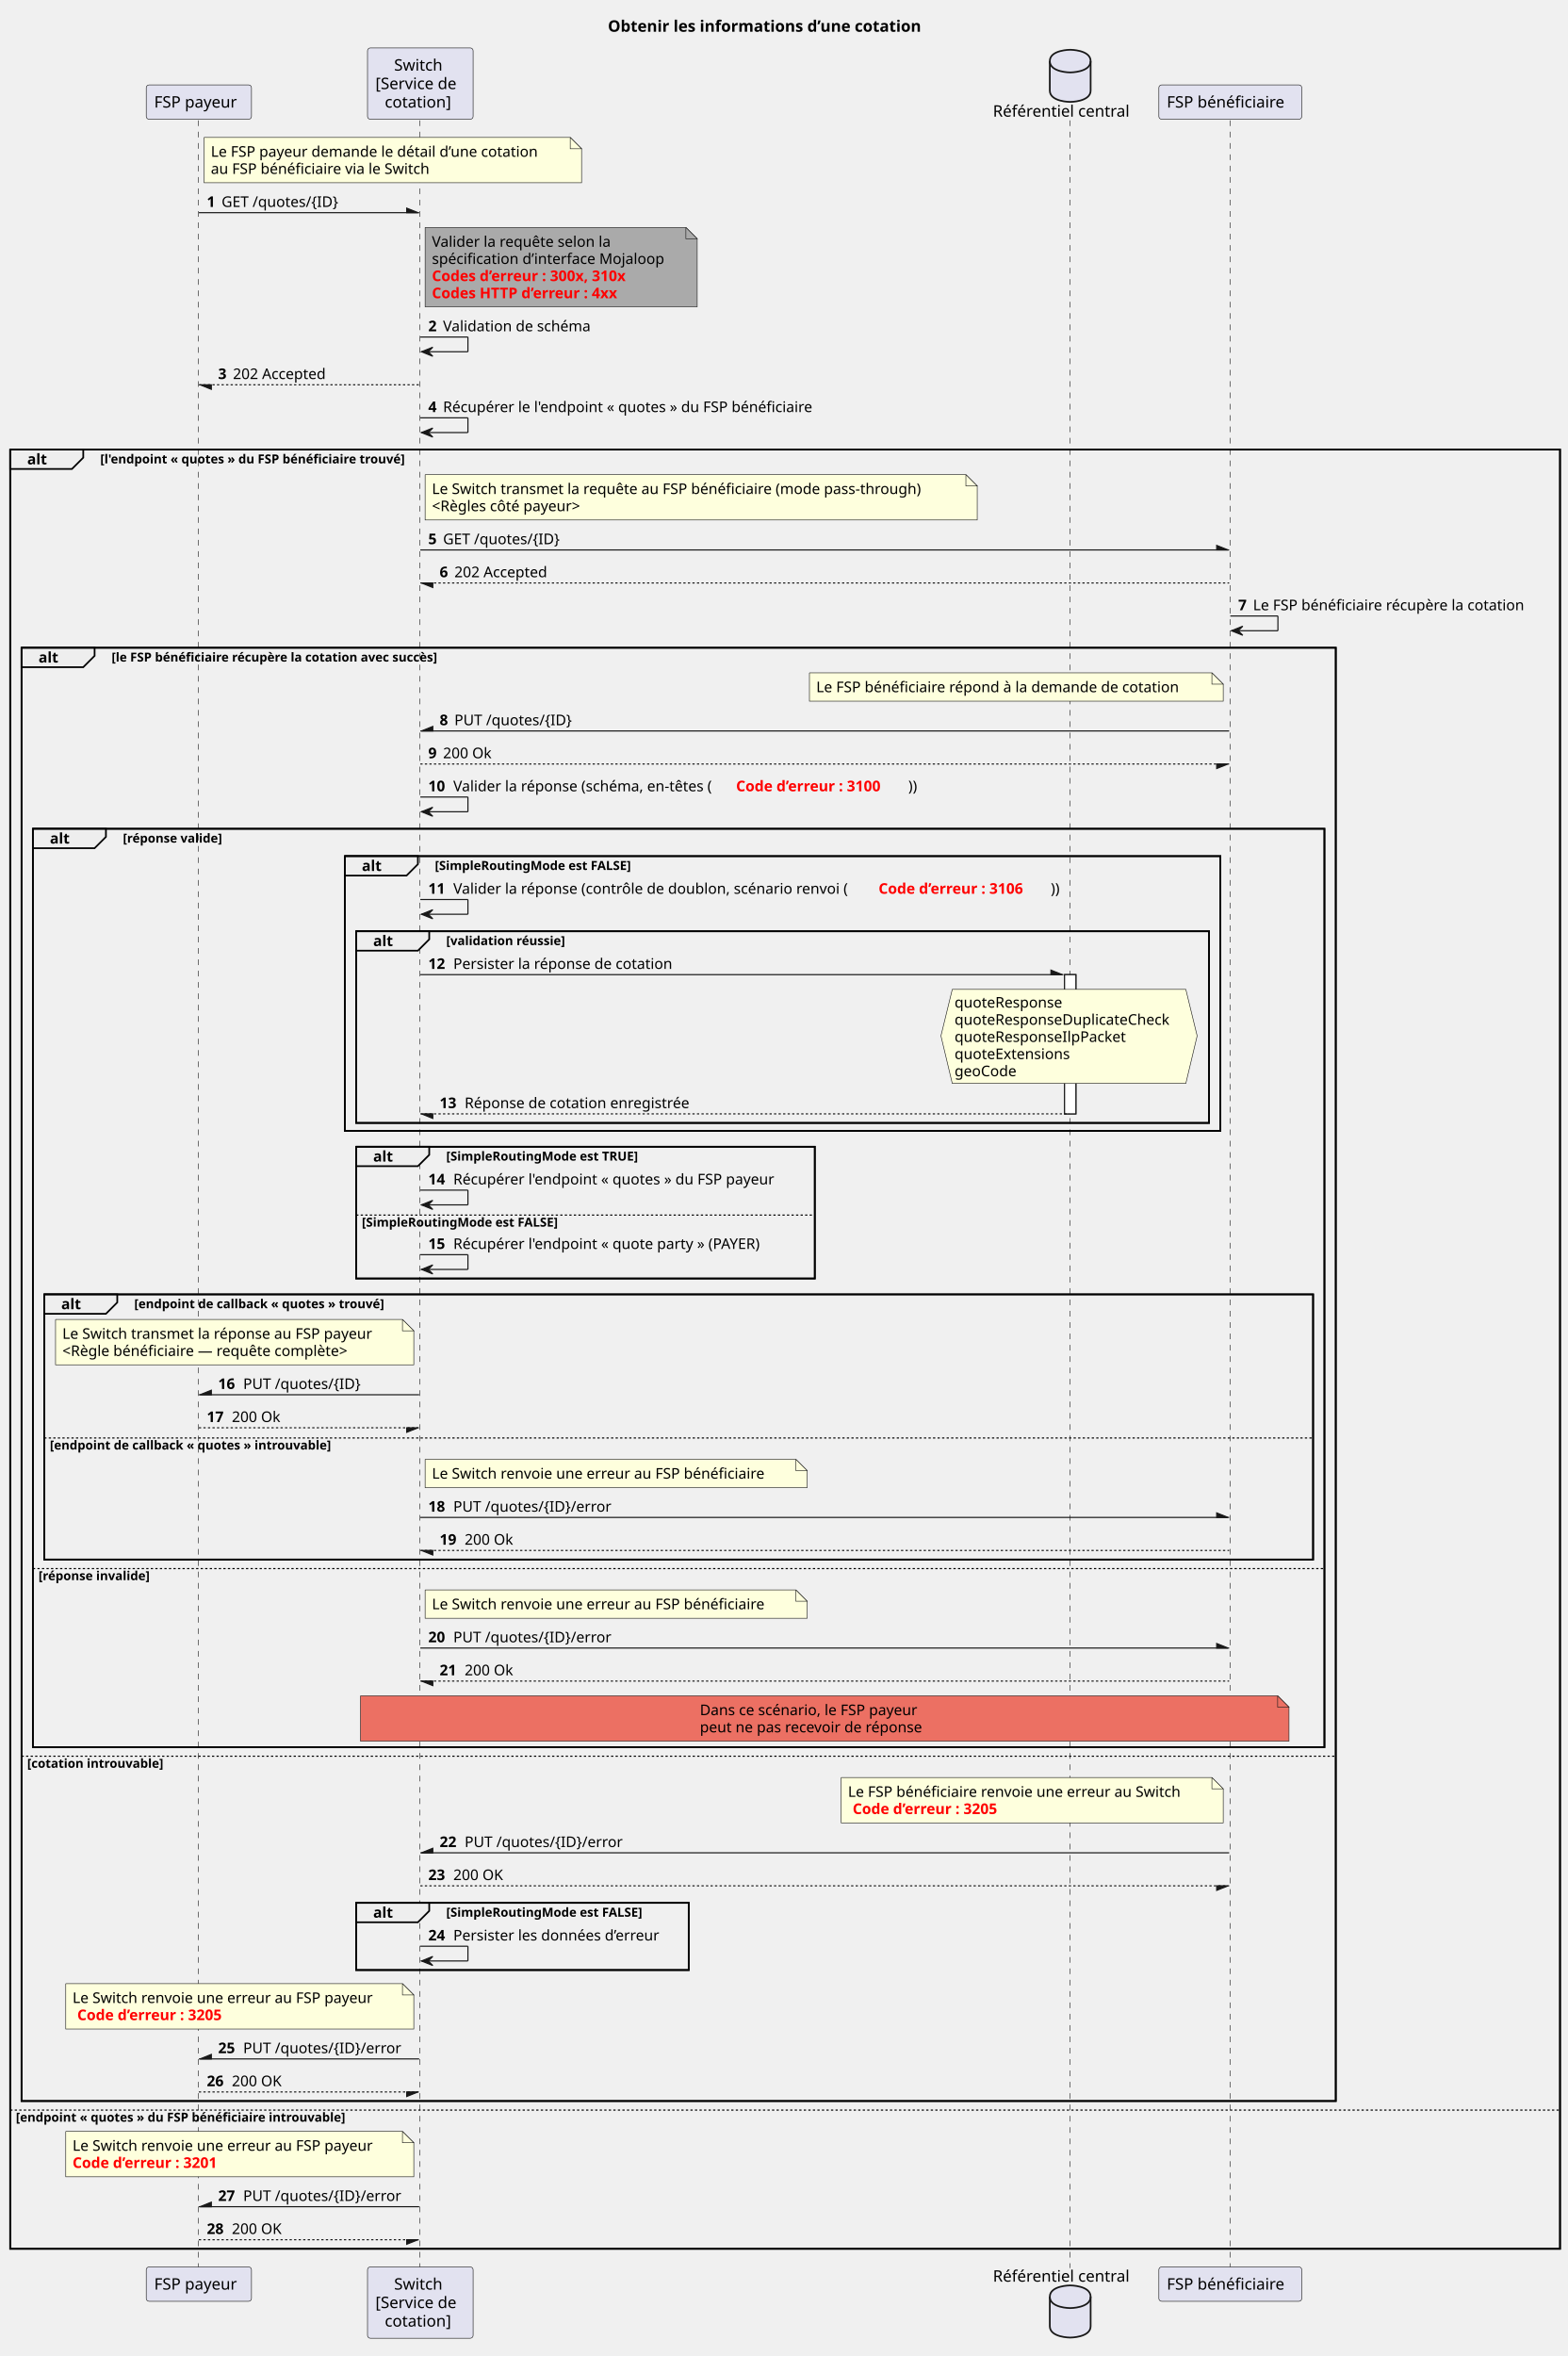
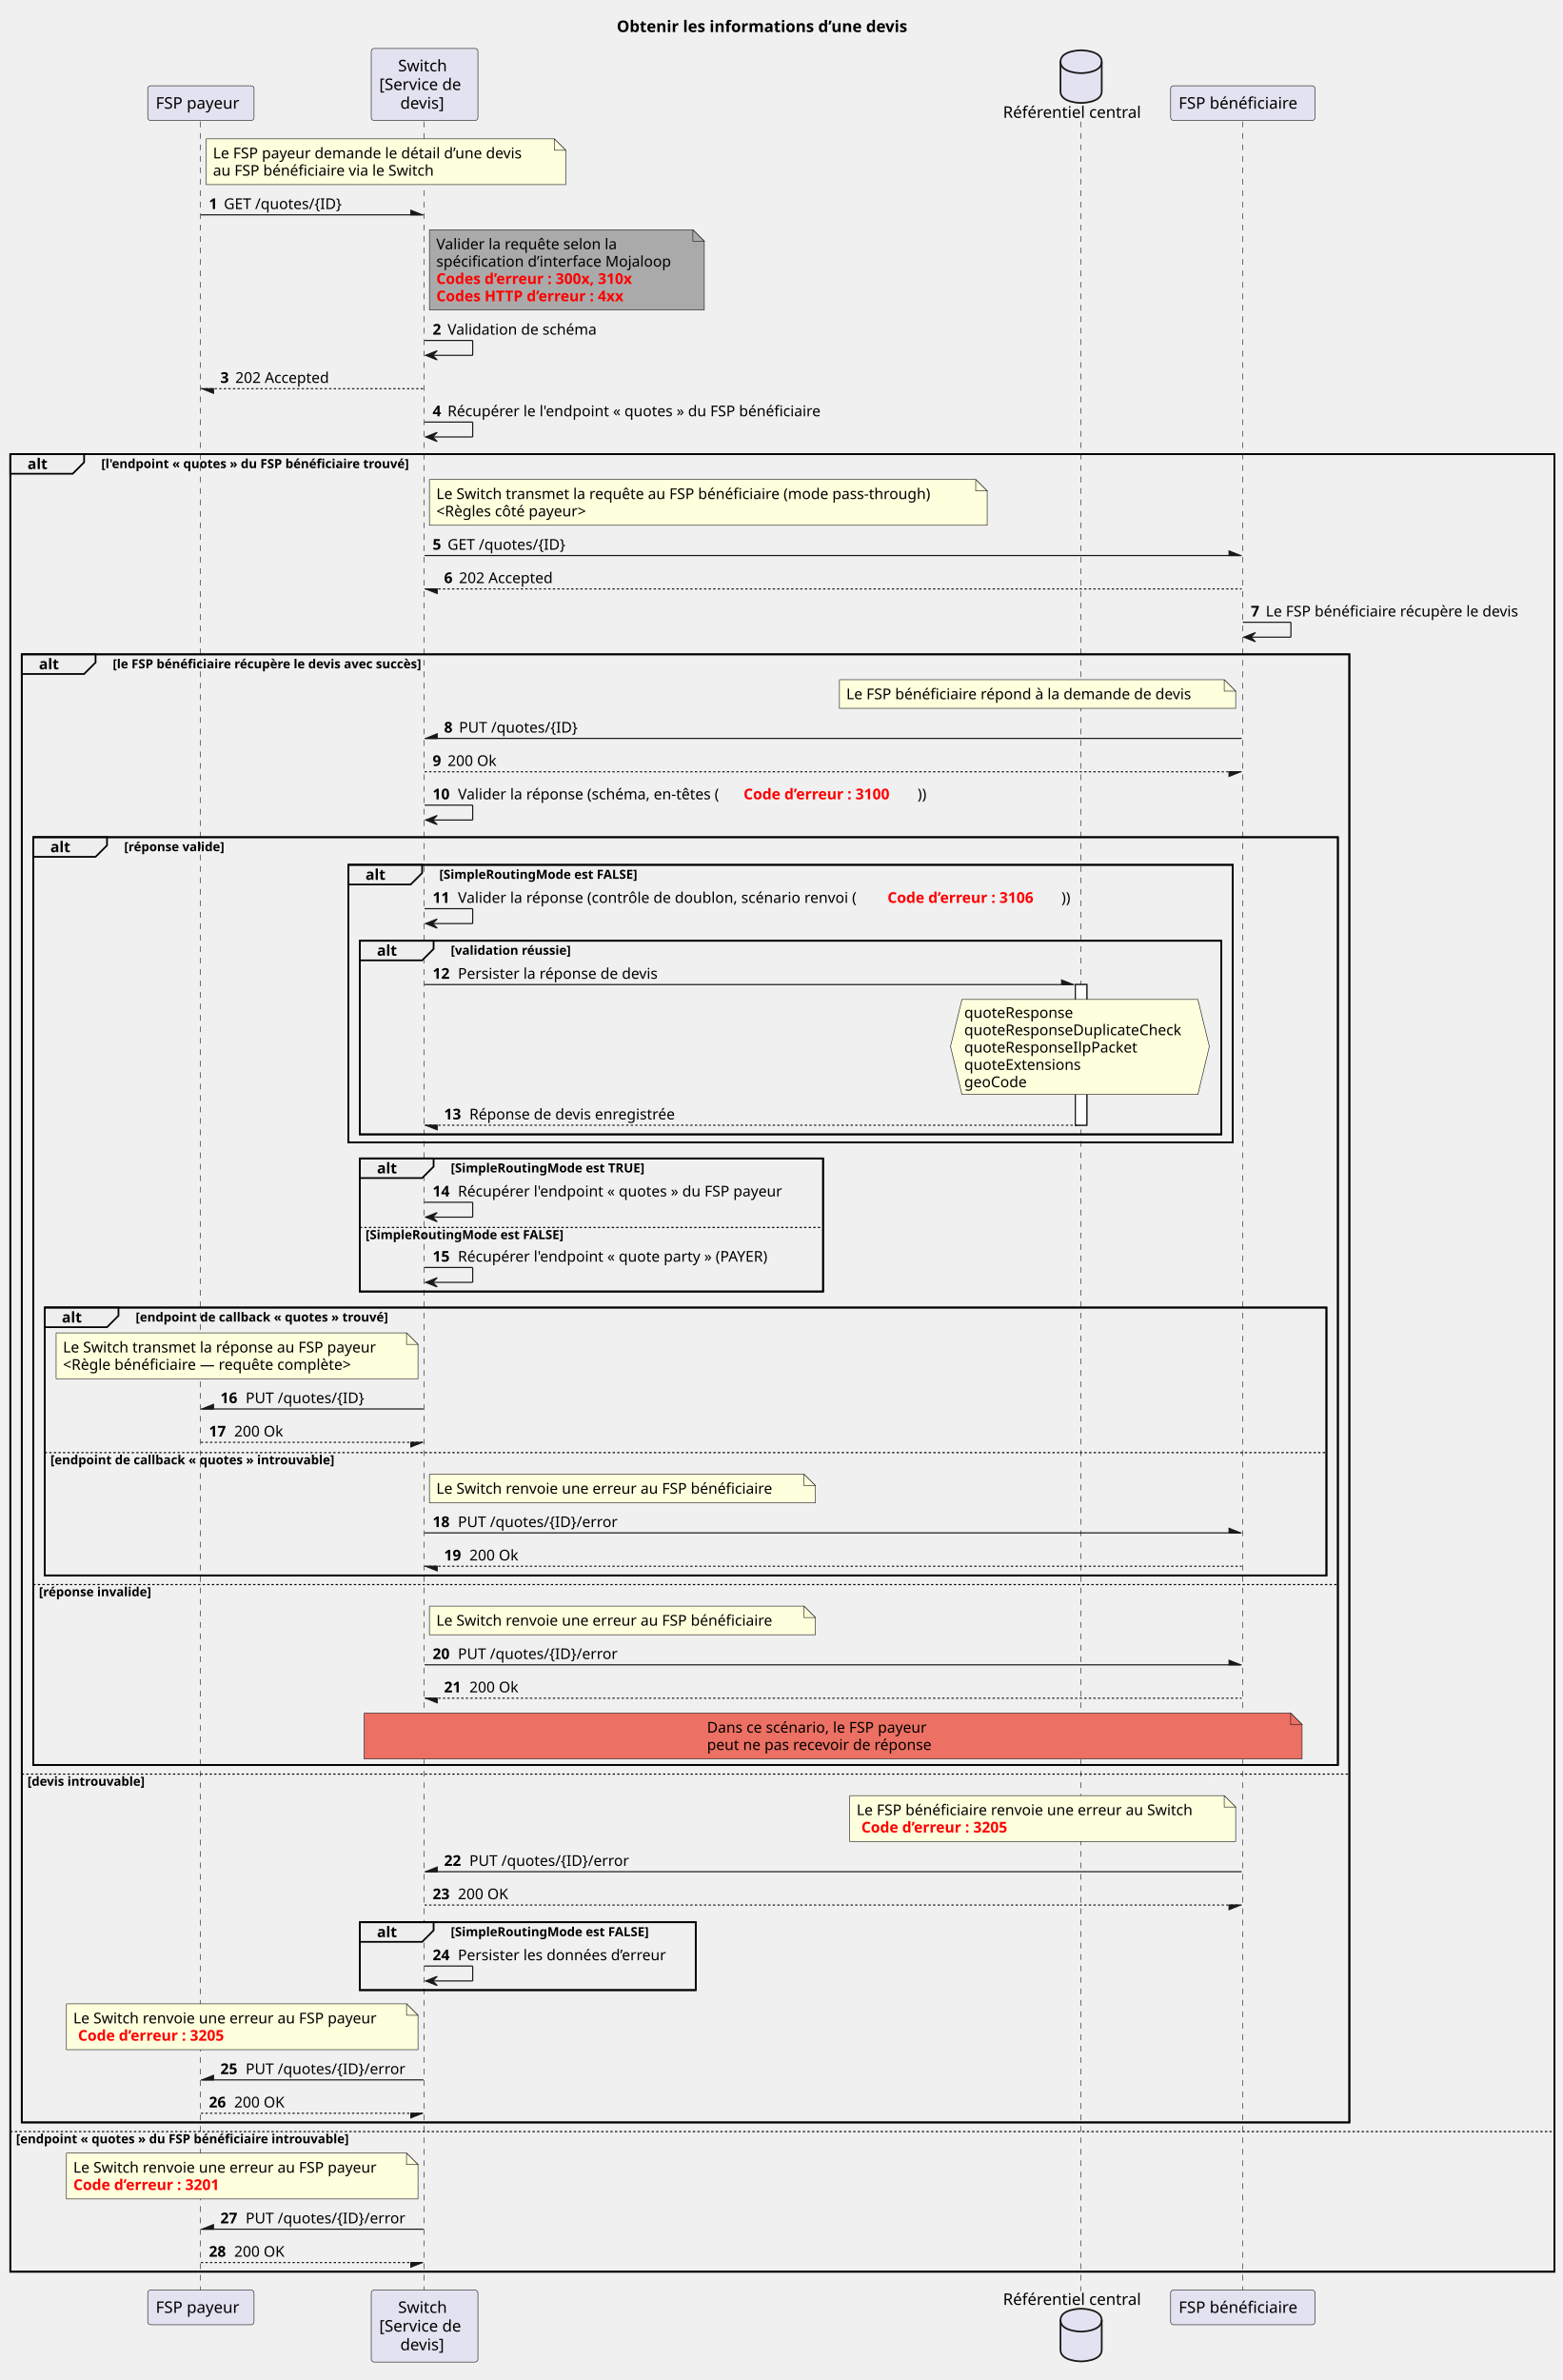
- <svg xmlns="http://www.w3.org/2000/svg" contentStyleType="text/css" height="2078px" preserveAspectRatio="none" style="width:1383px;height:2078px;background:#FFFFFF;" version="1.1" viewBox="0 0 1383 2078" width="1383px" zoomAndPan="magnify">
+ <svg xmlns="http://www.w3.org/2000/svg" contentStyleType="text/css" height="2078px" preserveAspectRatio="none" style="width:1364px;height:2078px;background:#FFFFFF;" version="1.1" viewBox="0 0 1364 2078" width="1364px" zoomAndPan="magnify">
  <defs />
  <g>
-     <text fill="#000000" font-family="sans-serif" font-size="14" font-weight="bold" lengthAdjust="spacing" textLength="312.628" x="536.225" y="27.995">Obtenir les informations d’une cotation</text>
+     <text fill="#000000" font-family="sans-serif" font-size="14" font-weight="bold" lengthAdjust="spacing" textLength="289.269" x="538.551" y="27.995">Obtenir les informations d’une devis</text>
    <rect fill="#FFFFFF" height="122.797" style="stroke:#181818;stroke-width:1.0;" width="10" x="939.03" y="859.641" />
-     <rect fill="none" height="1586.93" style="stroke:#000000;stroke-width:1.5;" width="1367.077" x="9" y="396.516" />
+     <rect fill="none" height="1586.93" style="stroke:#000000;stroke-width:1.5;" width="1348.371" x="9" y="396.516" />
    <rect fill="none" height="1281.797" style="stroke:#000000;stroke-width:1.5;" width="1159.269" x="19" y="571.312" />
    <rect fill="none" height="810" style="stroke:#000000;stroke-width:1.5;" width="1139.269" x="29" y="730.977" />
    <rect fill="none" height="242.328" style="stroke:#000000;stroke-width:1.5;" width="772.305" x="304.179" y="755.109" />
    <rect fill="none" height="169.062" style="stroke:#000000;stroke-width:1.5;" width="752.305" x="314.179" y="821.375" />
    <rect fill="none" height="116.203" style="stroke:#000000;stroke-width:1.5;" width="404.551" x="314.179" y="1011.438" />
    <rect fill="none" height="233.867" style="stroke:#000000;stroke-width:1.5;" width="1119.269" x="39" y="1141.641" />
    <rect fill="none" height="59.266" style="stroke:#000000;stroke-width:1.5;" width="293.334" x="314.179" y="1678.312" />
    <line style="stroke:#181818;stroke-width:0.5;stroke-dasharray:5.0,5.0;" x1="175" x2="175" y1="106.188" y2="2000.445" />
    <line style="stroke:#181818;stroke-width:0.5;stroke-dasharray:5.0,5.0;" x1="370.179" x2="370.179" y1="106.188" y2="2000.445" />
    <line style="stroke:#181818;stroke-width:0.5;stroke-dasharray:5.0,5.0;" x1="943.852" x2="943.852" y1="106.188" y2="2000.445" />
    <line style="stroke:#181818;stroke-width:0.5;stroke-dasharray:5.0,5.0;" x1="1085.207" x2="1085.207" y1="106.188" y2="2000.445" />
    <rect fill="#E2E2F0" height="30.297" rx="2.5" ry="2.5" style="stroke:#181818;stroke-width:0.5;" width="92.825" x="129" y="74.891" />
    <text fill="#000000" font-family="sans-serif" font-size="14" lengthAdjust="spacing" textLength="78.825" x="136" y="94.886">FSP payeur</text>
    <rect fill="#E2E2F0" height="30.297" rx="2.5" ry="2.5" style="stroke:#181818;stroke-width:0.5;" width="92.825" x="129" y="1999.445" />
    <text fill="#000000" font-family="sans-serif" font-size="14" lengthAdjust="spacing" textLength="78.825" x="136" y="2019.44">FSP payeur</text>
    <rect fill="#E2E2F0" height="62.891" rx="2.5" ry="2.5" style="stroke:#181818;stroke-width:0.5;" width="93.153" x="324.179" y="42.297" />
    <text fill="#000000" font-family="sans-serif" font-size="14" lengthAdjust="spacing" textLength="46.286" x="347.613" y="62.292">Switch</text>
    <text fill="#000000" font-family="sans-serif" font-size="14" lengthAdjust="spacing" textLength="79.153" x="331.179" y="78.589">[Service de</text>
-     <text fill="#000000" font-family="sans-serif" font-size="14" lengthAdjust="spacing" textLength="62.61" x="339.451" y="94.886">cotation]</text>
+     <text fill="#000000" font-family="sans-serif" font-size="14" lengthAdjust="spacing" textLength="42.431" x="349.541" y="94.886">devis]</text>
    <rect fill="#E2E2F0" height="62.891" rx="2.5" ry="2.5" style="stroke:#181818;stroke-width:0.5;" width="93.153" x="324.179" y="1999.445" />
    <text fill="#000000" font-family="sans-serif" font-size="14" lengthAdjust="spacing" textLength="46.286" x="347.613" y="2019.44">Switch</text>
    <text fill="#000000" font-family="sans-serif" font-size="14" lengthAdjust="spacing" textLength="79.153" x="331.179" y="2035.737">[Service de</text>
-     <text fill="#000000" font-family="sans-serif" font-size="14" lengthAdjust="spacing" textLength="62.61" x="339.451" y="2052.034">cotation]</text>
+     <text fill="#000000" font-family="sans-serif" font-size="14" lengthAdjust="spacing" textLength="42.431" x="349.541" y="2052.034">devis]</text>
    <text fill="#000000" font-family="sans-serif" font-size="14" lengthAdjust="spacing" textLength="130.355" x="875.852" y="102.886">Référentiel central</text>
    <path d="M926.03,53.891 C926.03,43.891 944.03,43.891 944.03,43.891 C944.03,43.891 962.03,43.891 962.03,53.891 L962.03,79.891 C962.03,89.891 944.03,89.891 944.03,89.891 C944.03,89.891 926.03,89.891 926.03,79.891 L926.03,53.891 " fill="#E2E2F0" style="stroke:#181818;stroke-width:1.5;" />
    <path d="M926.03,53.891 C926.03,63.891 944.03,63.891 944.03,63.891 C944.03,63.891 962.03,63.891 962.03,53.891 " fill="none" style="stroke:#181818;stroke-width:1.5;" />
    <text fill="#000000" font-family="sans-serif" font-size="14" lengthAdjust="spacing" textLength="130.355" x="875.852" y="2012.44">Référentiel central</text>
    <path d="M926.03,2025.742 C926.03,2015.742 944.03,2015.742 944.03,2015.742 C944.03,2015.742 962.03,2015.742 962.03,2025.742 L962.03,2051.742 C962.03,2061.742 944.03,2061.742 944.03,2061.742 C944.03,2061.742 926.03,2061.742 926.03,2051.742 L926.03,2025.742 " fill="#E2E2F0" style="stroke:#181818;stroke-width:1.5;" />
    <path d="M926.03,2025.742 C926.03,2035.742 944.03,2035.742 944.03,2035.742 C944.03,2035.742 962.03,2035.742 962.03,2025.742 " fill="none" style="stroke:#181818;stroke-width:1.5;" />
    <rect fill="#E2E2F0" height="30.297" rx="2.5" ry="2.5" style="stroke:#181818;stroke-width:0.5;" width="126.061" x="1022.207" y="74.891" />
    <text fill="#000000" font-family="sans-serif" font-size="14" lengthAdjust="spacing" textLength="112.061" x="1029.207" y="94.886">FSP bénéficiaire</text>
    <rect fill="#E2E2F0" height="30.297" rx="2.5" ry="2.5" style="stroke:#181818;stroke-width:0.5;" width="126.061" x="1022.207" y="1999.445" />
    <text fill="#000000" font-family="sans-serif" font-size="14" lengthAdjust="spacing" textLength="112.061" x="1029.207" y="2019.44">FSP bénéficiaire</text>
    <rect fill="#FFFFFF" height="122.797" style="stroke:#181818;stroke-width:1.0;" width="10" x="939.03" y="859.641" />
-     <path d="M180,121.188 L180,161.188 L513,161.188 L513,131.188 L503,121.188 L180,121.188 " fill="#FEFFDD" style="stroke:#181818;stroke-width:0.5;" />
-     <path d="M503,121.188 L503,131.188 L513,131.188 L503,121.188 " fill="#FEFFDD" style="stroke:#181818;stroke-width:0.5;" />
-     <text fill="#000000" font-family="sans-serif" font-size="13" lengthAdjust="spacing" textLength="312.673" x="186" y="138.254">Le FSP payeur demande le détail d’une cotation</text>
+     <path d="M180,121.188 L180,161.188 L494,161.188 L494,131.188 L484,121.188 L180,121.188 " fill="#FEFFDD" style="stroke:#181818;stroke-width:0.5;" />
+     <path d="M484,121.188 L484,131.188 L494,131.188 L484,121.188 " fill="#FEFFDD" style="stroke:#181818;stroke-width:0.5;" />
+     <text fill="#000000" font-family="sans-serif" font-size="13" lengthAdjust="spacing" textLength="293.935" x="186" y="138.254">Le FSP payeur demande le détail d’une devis</text>
    <text fill="#000000" font-family="sans-serif" font-size="13" lengthAdjust="spacing" textLength="210.653" x="186" y="153.387">au FSP bénéficiaire via le Switch</text>
    <polygon fill="#181818" points="358.756,183.586,368.756,187.586,358.756,187.586" style="stroke:#181818;stroke-width:1.0;" />
    <line style="stroke:#181818;stroke-width:1.0;" x1="175.413" x2="369.756" y1="187.586" y2="187.586" />
    <text fill="#000000" font-family="sans-serif" font-size="13" font-weight="bold" lengthAdjust="spacing" textLength="9.045" x="182.413" y="182.52">1</text>
    <text fill="#000000" font-family="sans-serif" font-size="13" lengthAdjust="spacing" textLength="113.82" x="195.458" y="182.52">GET /quotes/{ID}</text>
    <path d="M375,200.586 L375,270.586 L615,270.586 L615,210.586 L605,200.586 L375,200.586 " fill="#AAAAAA" style="stroke:#181818;stroke-width:0.5;" />
    <path d="M605,200.586 L605,210.586 L615,210.586 L605,200.586 " fill="#AAAAAA" style="stroke:#181818;stroke-width:0.5;" />
    <text fill="#000000" font-family="sans-serif" font-size="13" lengthAdjust="spacing" textLength="170.866" x="381" y="217.653">Valider la requête selon la</text>
    <text fill="#000000" font-family="sans-serif" font-size="13" lengthAdjust="spacing" textLength="219.134" x="381" y="232.786">spécification d’interface Mojaloop</text>
    <text fill="#FF0000" font-family="sans-serif" font-size="13" font-weight="bold" lengthAdjust="spacing" textLength="203.982" x="381" y="247.918">Codes d’erreur : 300x, 310x</text>
    <text fill="#FF0000" font-family="sans-serif" font-size="13" font-weight="bold" lengthAdjust="spacing" textLength="191.959" x="381" y="263.051">Codes HTTP d’erreur : 4xx</text>
    <line style="stroke:#181818;stroke-width:1.0;" x1="370.756" x2="412.756" y1="297.25" y2="297.25" />
    <line style="stroke:#181818;stroke-width:1.0;" x1="412.756" x2="412.756" y1="297.25" y2="310.25" />
    <line style="stroke:#181818;stroke-width:1.0;" x1="371.756" x2="412.756" y1="310.25" y2="310.25" />
    <polygon fill="#181818" points="381.756,306.25,371.756,310.25,381.756,314.25,377.756,310.25" style="stroke:#181818;stroke-width:1.0;" />
    <text fill="#000000" font-family="sans-serif" font-size="13" font-weight="bold" lengthAdjust="spacing" textLength="9.045" x="377.756" y="292.184">2</text>
    <text fill="#000000" font-family="sans-serif" font-size="13" lengthAdjust="spacing" textLength="140.505" x="390.801" y="292.184">Validation de schéma</text>
    <polygon fill="#181818" points="186.413,339.383,176.413,339.383,186.413,343.383" style="stroke:#181818;stroke-width:1.0;" />
    <line style="stroke:#181818;stroke-width:1.0;stroke-dasharray:2.0,2.0;" x1="175.413" x2="369.756" y1="339.383" y2="339.383" />
    <text fill="#000000" font-family="sans-serif" font-size="13" font-weight="bold" lengthAdjust="spacing" textLength="9.045" x="192.413" y="334.317">3</text>
    <text fill="#000000" font-family="sans-serif" font-size="13" lengthAdjust="spacing" textLength="89.731" x="205.458" y="334.317">202 Accepted</text>
    <line style="stroke:#181818;stroke-width:1.0;" x1="370.756" x2="412.756" y1="368.516" y2="368.516" />
    <line style="stroke:#181818;stroke-width:1.0;" x1="412.756" x2="412.756" y1="368.516" y2="381.516" />
    <line style="stroke:#181818;stroke-width:1.0;" x1="371.756" x2="412.756" y1="381.516" y2="381.516" />
    <polygon fill="#181818" points="381.756,377.516,371.756,381.516,381.756,385.516,377.756,381.516" style="stroke:#181818;stroke-width:1.0;" />
    <text fill="#000000" font-family="sans-serif" font-size="13" font-weight="bold" lengthAdjust="spacing" textLength="9.045" x="377.756" y="363.45">4</text>
    <text fill="#000000" font-family="sans-serif" font-size="13" lengthAdjust="spacing" textLength="353.488" x="390.801" y="363.45">Récupérer le l'endpoint « quotes » du FSP bénéficiaire</text>
    <path d="M9,396.516 L73.443,396.516 L73.443,403.648 L63.443,413.648 L9,413.648 L9,396.516 " fill="#EEEEEE" style="stroke:#000000;stroke-width:1.5;" />
-     <rect fill="none" height="1586.93" style="stroke:#000000;stroke-width:1.5;" width="1367.077" x="9" y="396.516" />
+     <rect fill="none" height="1586.93" style="stroke:#000000;stroke-width:1.5;" width="1348.371" x="9" y="396.516" />
    <text fill="#000000" font-family="sans-serif" font-size="13" font-weight="bold" lengthAdjust="spacing" textLength="19.443" x="24" y="409.582">alt</text>
    <text fill="#000000" font-family="sans-serif" font-size="11" font-weight="bold" lengthAdjust="spacing" textLength="309.654" x="88.443" y="408.726">[l'endpoint « quotes » du FSP bénéficiaire trouvé]</text>
    <path d="M375,418.648 L375,458.648 L862,458.648 L862,428.648 L852,418.648 L375,418.648 " fill="#FEFFDD" style="stroke:#181818;stroke-width:0.5;" />
    <path d="M852,418.648 L852,428.648 L862,428.648 L852,418.648 " fill="#FEFFDD" style="stroke:#181818;stroke-width:0.5;" />
    <text fill="#000000" font-family="sans-serif" font-size="13" lengthAdjust="spacing" textLength="466.058" x="381" y="435.715">Le Switch transmet la requête au FSP bénéficiaire (mode pass-through)</text>
    <text fill="#000000" font-family="sans-serif" font-size="13" lengthAdjust="spacing" textLength="147.405" x="381" y="450.848">&lt;Règles côté payeur&gt;</text>
    <polygon fill="#181818" points="1073.238,481.047,1083.238,485.047,1073.238,485.047" style="stroke:#181818;stroke-width:1.0;" />
    <line style="stroke:#181818;stroke-width:1.0;" x1="370.756" x2="1084.238" y1="485.047" y2="485.047" />
    <text fill="#000000" font-family="sans-serif" font-size="13" font-weight="bold" lengthAdjust="spacing" textLength="9.045" x="377.756" y="479.981">5</text>
    <text fill="#000000" font-family="sans-serif" font-size="13" lengthAdjust="spacing" textLength="113.82" x="390.801" y="479.981">GET /quotes/{ID}</text>
    <polygon fill="#181818" points="381.756,514.18,371.756,514.18,381.756,518.18" style="stroke:#181818;stroke-width:1.0;" />
    <line style="stroke:#181818;stroke-width:1.0;stroke-dasharray:2.0,2.0;" x1="370.756" x2="1084.238" y1="514.18" y2="514.18" />
    <text fill="#000000" font-family="sans-serif" font-size="13" font-weight="bold" lengthAdjust="spacing" textLength="9.045" x="387.756" y="509.114">6</text>
    <text fill="#000000" font-family="sans-serif" font-size="13" lengthAdjust="spacing" textLength="89.731" x="400.801" y="509.114">202 Accepted</text>
    <line style="stroke:#181818;stroke-width:1.0;" x1="1085.238" x2="1127.238" y1="543.312" y2="543.312" />
    <line style="stroke:#181818;stroke-width:1.0;" x1="1127.238" x2="1127.238" y1="543.312" y2="556.312" />
    <line style="stroke:#181818;stroke-width:1.0;" x1="1086.238" x2="1127.238" y1="556.312" y2="556.312" />
    <polygon fill="#181818" points="1096.238,552.312,1086.238,556.312,1096.238,560.312,1092.238,556.312" style="stroke:#181818;stroke-width:1.0;" />
    <text fill="#000000" font-family="sans-serif" font-size="13" font-weight="bold" lengthAdjust="spacing" textLength="9.045" x="1092.238" y="538.247">7</text>
-     <text fill="#000000" font-family="sans-serif" font-size="13" lengthAdjust="spacing" textLength="258.794" x="1105.283" y="538.247">Le FSP bénéficiaire récupère la cotation</text>
+     <text fill="#000000" font-family="sans-serif" font-size="13" lengthAdjust="spacing" textLength="240.087" x="1105.283" y="538.247">Le FSP bénéficiaire récupère le devis</text>
    <path d="M19,571.312 L83.443,571.312 L83.443,578.445 L73.443,588.445 L19,588.445 L19,571.312 " fill="#EEEEEE" style="stroke:#000000;stroke-width:1.5;" />
    <rect fill="none" height="1281.797" style="stroke:#000000;stroke-width:1.5;" width="1159.269" x="19" y="571.312" />
    <text fill="#000000" font-family="sans-serif" font-size="13" font-weight="bold" lengthAdjust="spacing" textLength="19.443" x="34" y="584.379">alt</text>
-     <text fill="#000000" font-family="sans-serif" font-size="11" font-weight="bold" lengthAdjust="spacing" textLength="332.97" x="98.443" y="583.523">[le FSP bénéficiaire récupère la cotation avec succès]</text>
-     <path d="M714,593.445 L714,618.445 L1079,618.445 L1079,603.445 L1069,593.445 L714,593.445 " fill="#FEFFDD" style="stroke:#181818;stroke-width:0.5;" />
+     <text fill="#000000" font-family="sans-serif" font-size="11" font-weight="bold" lengthAdjust="spacing" textLength="314.655" x="98.443" y="583.523">[le FSP bénéficiaire récupère le devis avec succès]</text>
+     <path d="M733,593.445 L733,618.445 L1079,618.445 L1079,603.445 L1069,593.445 L733,593.445 " fill="#FEFFDD" style="stroke:#181818;stroke-width:0.5;" />
    <path d="M1069,593.445 L1069,603.445 L1079,603.445 L1069,593.445 " fill="#FEFFDD" style="stroke:#181818;stroke-width:0.5;" />
-     <text fill="#000000" font-family="sans-serif" font-size="13" lengthAdjust="spacing" textLength="344.494" x="720" y="610.512">Le FSP bénéficiaire répond à la demande de cotation</text>
+     <text fill="#000000" font-family="sans-serif" font-size="13" lengthAdjust="spacing" textLength="325.755" x="739" y="610.512">Le FSP bénéficiaire répond à la demande de devis</text>
    <polygon fill="#181818" points="381.756,640.711,371.756,644.711,381.756,644.711" style="stroke:#181818;stroke-width:1.0;" />
    <line style="stroke:#181818;stroke-width:1.0;" x1="370.756" x2="1084.238" y1="644.711" y2="644.711" />
    <text fill="#000000" font-family="sans-serif" font-size="13" font-weight="bold" lengthAdjust="spacing" textLength="9.045" x="387.756" y="639.645">8</text>
    <text fill="#000000" font-family="sans-serif" font-size="13" lengthAdjust="spacing" textLength="112.887" x="400.801" y="639.645">PUT /quotes/{ID}</text>
    <polygon fill="#181818" points="1073.238,673.844,1083.238,673.844,1073.238,677.844" style="stroke:#181818;stroke-width:1.0;" />
    <line style="stroke:#181818;stroke-width:1.0;stroke-dasharray:2.0,2.0;" x1="370.756" x2="1084.238" y1="673.844" y2="673.844" />
    <text fill="#000000" font-family="sans-serif" font-size="13" font-weight="bold" lengthAdjust="spacing" textLength="9.045" x="377.756" y="668.778">9</text>
    <text fill="#000000" font-family="sans-serif" font-size="13" lengthAdjust="spacing" textLength="46.706" x="390.801" y="668.778">200 Ok</text>
    <line style="stroke:#181818;stroke-width:1.0;" x1="370.756" x2="412.756" y1="702.977" y2="702.977" />
    <line style="stroke:#181818;stroke-width:1.0;" x1="412.756" x2="412.756" y1="702.977" y2="715.977" />
    <line style="stroke:#181818;stroke-width:1.0;" x1="371.756" x2="412.756" y1="715.977" y2="715.977" />
    <polygon fill="#181818" points="381.756,711.977,371.756,715.977,381.756,719.977,377.756,715.977" style="stroke:#181818;stroke-width:1.0;" />
    <text fill="#000000" font-family="sans-serif" font-size="13" font-weight="bold" lengthAdjust="spacing" textLength="18.091" x="377.756" y="697.911">10</text>
    <text fill="#000000" font-family="sans-serif" font-size="13" lengthAdjust="spacing" textLength="249.431" x="399.847" y="697.911">Valider la réponse (schéma, en-têtes (</text>
    <text fill="#FF0000" font-family="sans-serif" font-size="13" font-weight="bold" lengthAdjust="spacing" textLength="151.918" x="649.278" y="697.911">Code d’erreur : 3100</text>
    <text fill="#000000" font-family="sans-serif" font-size="13" lengthAdjust="spacing" textLength="10.144" x="801.196" y="697.911">))</text>
    <path d="M29,730.977 L93.443,730.977 L93.443,738.109 L83.443,748.109 L29,748.109 L29,730.977 " fill="#EEEEEE" style="stroke:#000000;stroke-width:1.5;" />
    <rect fill="none" height="810" style="stroke:#000000;stroke-width:1.5;" width="1139.269" x="29" y="730.977" />
    <text fill="#000000" font-family="sans-serif" font-size="13" font-weight="bold" lengthAdjust="spacing" textLength="19.443" x="44" y="744.043">alt</text>
    <text fill="#000000" font-family="sans-serif" font-size="11" font-weight="bold" lengthAdjust="spacing" textLength="101.508" x="108.443" y="743.187">[réponse valide]</text>
    <path d="M304.179,755.109 L368.622,755.109 L368.622,762.242 L358.622,772.242 L304.179,772.242 L304.179,755.109 " fill="#EEEEEE" style="stroke:#000000;stroke-width:1.5;" />
    <rect fill="none" height="242.328" style="stroke:#000000;stroke-width:1.5;" width="772.305" x="304.179" y="755.109" />
    <text fill="#000000" font-family="sans-serif" font-size="13" font-weight="bold" lengthAdjust="spacing" textLength="19.443" x="319.179" y="768.176">alt</text>
    <text fill="#000000" font-family="sans-serif" font-size="11" font-weight="bold" lengthAdjust="spacing" textLength="200.143" x="383.622" y="767.32">[SimpleRoutingMode est FALSE]</text>
    <line style="stroke:#181818;stroke-width:1.0;" x1="370.756" x2="412.756" y1="793.375" y2="793.375" />
    <line style="stroke:#181818;stroke-width:1.0;" x1="412.756" x2="412.756" y1="793.375" y2="806.375" />
    <line style="stroke:#181818;stroke-width:1.0;" x1="371.756" x2="412.756" y1="806.375" y2="806.375" />
    <polygon fill="#181818" points="381.756,802.375,371.756,806.375,381.756,810.375,377.756,806.375" style="stroke:#181818;stroke-width:1.0;" />
    <text fill="#000000" font-family="sans-serif" font-size="13" font-weight="bold" lengthAdjust="spacing" textLength="18.091" x="377.756" y="788.309">11</text>
    <text fill="#000000" font-family="sans-serif" font-size="13" lengthAdjust="spacing" textLength="375.121" x="399.847" y="788.309">Valider la réponse (contrôle de doublon, scénario renvoi (</text>
    <text fill="#FF0000" font-family="sans-serif" font-size="13" font-weight="bold" lengthAdjust="spacing" textLength="151.918" x="774.968" y="788.309">Code d’erreur : 3106</text>
    <text fill="#000000" font-family="sans-serif" font-size="13" lengthAdjust="spacing" textLength="10.144" x="926.886" y="788.309">))</text>
    <path d="M314.179,821.375 L378.622,821.375 L378.622,828.508 L368.622,838.508 L314.179,838.508 L314.179,821.375 " fill="#EEEEEE" style="stroke:#000000;stroke-width:1.5;" />
    <rect fill="none" height="169.062" style="stroke:#000000;stroke-width:1.5;" width="752.305" x="314.179" y="821.375" />
    <text fill="#000000" font-family="sans-serif" font-size="13" font-weight="bold" lengthAdjust="spacing" textLength="19.443" x="329.179" y="834.442">alt</text>
    <text fill="#000000" font-family="sans-serif" font-size="11" font-weight="bold" lengthAdjust="spacing" textLength="120.774" x="393.622" y="833.585">[validation réussie]</text>
    <polygon fill="#181818" points="927.03,855.641,937.03,859.641,927.03,859.641" style="stroke:#181818;stroke-width:1.0;" />
    <line style="stroke:#181818;stroke-width:1.0;" x1="370.756" x2="938.03" y1="859.641" y2="859.641" />
    <text fill="#000000" font-family="sans-serif" font-size="13" font-weight="bold" lengthAdjust="spacing" textLength="18.091" x="377.756" y="854.575">12</text>
-     <text fill="#000000" font-family="sans-serif" font-size="13" lengthAdjust="spacing" textLength="206.762" x="399.847" y="854.575">Persister la réponse de cotation</text>
+     <text fill="#000000" font-family="sans-serif" font-size="13" lengthAdjust="spacing" textLength="188.024" x="399.847" y="854.575">Persister la réponse de devis</text>
    <polygon fill="#FEFFDD" points="840,872.641,1046,872.641,1056,913.641,1046,955.641,840,955.641,830,913.641,840,872.641" style="stroke:#181818;stroke-width:0.5;" />
    <text fill="#000000" font-family="sans-serif" font-size="13" lengthAdjust="spacing" textLength="100.56" x="842" y="888.707">quoteResponse</text>
    <text fill="#000000" font-family="sans-serif" font-size="13" lengthAdjust="spacing" textLength="202.484" x="842" y="903.84">quoteResponseDuplicateCheck</text>
    <text fill="#000000" font-family="sans-serif" font-size="13" lengthAdjust="spacing" textLength="159.834" x="842" y="918.973">quoteResponseIlpPacket</text>
    <text fill="#000000" font-family="sans-serif" font-size="13" lengthAdjust="spacing" textLength="108.132" x="842" y="934.106">quoteExtensions</text>
    <text fill="#000000" font-family="sans-serif" font-size="13" lengthAdjust="spacing" textLength="57.484" x="842" y="949.239">geoCode</text>
    <polygon fill="#181818" points="381.756,982.438,371.756,982.438,381.756,986.438" style="stroke:#181818;stroke-width:1.0;" />
    <line style="stroke:#181818;stroke-width:1.0;stroke-dasharray:2.0,2.0;" x1="370.756" x2="943.03" y1="982.438" y2="982.438" />
    <text fill="#000000" font-family="sans-serif" font-size="13" font-weight="bold" lengthAdjust="spacing" textLength="18.091" x="387.756" y="977.372">13</text>
-     <text fill="#000000" font-family="sans-serif" font-size="13" lengthAdjust="spacing" textLength="212.615" x="409.847" y="977.372">Réponse de cotation enregistrée</text>
+     <text fill="#000000" font-family="sans-serif" font-size="13" lengthAdjust="spacing" textLength="193.876" x="409.847" y="977.372">Réponse de devis enregistrée</text>
    <path d="M314.179,1011.438 L378.622,1011.438 L378.622,1018.57 L368.622,1028.57 L314.179,1028.57 L314.179,1011.438 " fill="#EEEEEE" style="stroke:#000000;stroke-width:1.5;" />
    <rect fill="none" height="116.203" style="stroke:#000000;stroke-width:1.5;" width="404.551" x="314.179" y="1011.438" />
    <text fill="#000000" font-family="sans-serif" font-size="13" font-weight="bold" lengthAdjust="spacing" textLength="19.443" x="329.179" y="1024.504">alt</text>
    <text fill="#000000" font-family="sans-serif" font-size="11" font-weight="bold" lengthAdjust="spacing" textLength="194.09" x="393.622" y="1023.648">[SimpleRoutingMode est TRUE]</text>
    <line style="stroke:#181818;stroke-width:1.0;" x1="370.756" x2="412.756" y1="1049.703" y2="1049.703" />
    <line style="stroke:#181818;stroke-width:1.0;" x1="412.756" x2="412.756" y1="1049.703" y2="1062.703" />
    <line style="stroke:#181818;stroke-width:1.0;" x1="371.756" x2="412.756" y1="1062.703" y2="1062.703" />
    <polygon fill="#181818" points="381.756,1058.703,371.756,1062.703,381.756,1066.703,377.756,1062.703" style="stroke:#181818;stroke-width:1.0;" />
    <text fill="#000000" font-family="sans-serif" font-size="13" font-weight="bold" lengthAdjust="spacing" textLength="18.091" x="377.756" y="1044.637">14</text>
    <text fill="#000000" font-family="sans-serif" font-size="13" lengthAdjust="spacing" textLength="306.884" x="399.847" y="1044.637">Récupérer l'endpoint « quotes » du FSP payeur</text>
    <line style="stroke:#000000;stroke-width:1.0;stroke-dasharray:2.0,2.0;" x1="314.179" x2="718.731" y1="1071.703" y2="1071.703" />
    <text fill="#000000" font-family="sans-serif" font-size="11" font-weight="bold" lengthAdjust="spacing" textLength="200.143" x="319.179" y="1081.914">[SimpleRoutingMode est FALSE]</text>
    <line style="stroke:#181818;stroke-width:1.0;" x1="370.756" x2="412.756" y1="1106.641" y2="1106.641" />
    <line style="stroke:#181818;stroke-width:1.0;" x1="412.756" x2="412.756" y1="1106.641" y2="1119.641" />
    <line style="stroke:#181818;stroke-width:1.0;" x1="371.756" x2="412.756" y1="1119.641" y2="1119.641" />
    <polygon fill="#181818" points="381.756,1115.641,371.756,1119.641,381.756,1123.641,377.756,1119.641" style="stroke:#181818;stroke-width:1.0;" />
    <text fill="#000000" font-family="sans-serif" font-size="13" font-weight="bold" lengthAdjust="spacing" textLength="18.091" x="377.756" y="1101.575">15</text>
    <text fill="#000000" font-family="sans-serif" font-size="13" lengthAdjust="spacing" textLength="296.842" x="399.847" y="1101.575">Récupérer l'endpoint « quote party » (PAYER)</text>
    <path d="M39,1141.641 L103.443,1141.641 L103.443,1148.773 L93.443,1158.773 L39,1158.773 L39,1141.641 " fill="#EEEEEE" style="stroke:#000000;stroke-width:1.5;" />
    <rect fill="none" height="233.867" style="stroke:#000000;stroke-width:1.5;" width="1119.269" x="39" y="1141.641" />
    <text fill="#000000" font-family="sans-serif" font-size="13" font-weight="bold" lengthAdjust="spacing" textLength="19.443" x="54" y="1154.707">alt</text>
    <text fill="#000000" font-family="sans-serif" font-size="11" font-weight="bold" lengthAdjust="spacing" textLength="251.883" x="118.443" y="1153.851">[endpoint de callback « quotes » trouvé]</text>
    <path d="M49,1163.773 L49,1203.773 L365,1203.773 L365,1173.773 L355,1163.773 L49,1163.773 " fill="#FEFFDD" style="stroke:#181818;stroke-width:0.5;" />
    <path d="M355,1163.773 L355,1173.773 L365,1173.773 L355,1163.773 " fill="#FEFFDD" style="stroke:#181818;stroke-width:0.5;" />
    <text fill="#000000" font-family="sans-serif" font-size="13" lengthAdjust="spacing" textLength="295.731" x="55" y="1180.84">Le Switch transmet la réponse au FSP payeur</text>
    <text fill="#000000" font-family="sans-serif" font-size="13" lengthAdjust="spacing" textLength="276.212" x="55" y="1195.973">&lt;Règle bénéficiaire — requête complète&gt;</text>
    <polygon fill="#181818" points="186.413,1226.172,176.413,1230.172,186.413,1230.172" style="stroke:#181818;stroke-width:1.0;" />
    <line style="stroke:#181818;stroke-width:1.0;" x1="175.413" x2="369.756" y1="1230.172" y2="1230.172" />
    <text fill="#000000" font-family="sans-serif" font-size="13" font-weight="bold" lengthAdjust="spacing" textLength="18.091" x="192.413" y="1225.106">16</text>
    <text fill="#000000" font-family="sans-serif" font-size="13" lengthAdjust="spacing" textLength="112.887" x="214.503" y="1225.106">PUT /quotes/{ID}</text>
    <polygon fill="#181818" points="358.756,1259.305,368.756,1259.305,358.756,1263.305" style="stroke:#181818;stroke-width:1.0;" />
    <line style="stroke:#181818;stroke-width:1.0;stroke-dasharray:2.0,2.0;" x1="175.413" x2="369.756" y1="1259.305" y2="1259.305" />
    <text fill="#000000" font-family="sans-serif" font-size="13" font-weight="bold" lengthAdjust="spacing" textLength="18.091" x="182.413" y="1254.239">17</text>
    <text fill="#000000" font-family="sans-serif" font-size="13" lengthAdjust="spacing" textLength="46.706" x="204.503" y="1254.239">200 Ok</text>
    <line style="stroke:#000000;stroke-width:1.0;stroke-dasharray:2.0,2.0;" x1="39" x2="1158.269" y1="1268.305" y2="1268.305" />
    <text fill="#000000" font-family="sans-serif" font-size="11" font-weight="bold" lengthAdjust="spacing" textLength="282.552" x="44" y="1278.515">[endpoint de callback « quotes » introuvable]</text>
    <path d="M375,1287.109 L375,1312.109 L712,1312.109 L712,1297.109 L702,1287.109 L375,1287.109 " fill="#FEFFDD" style="stroke:#181818;stroke-width:0.5;" />
    <path d="M702,1287.109 L702,1297.109 L712,1297.109 L702,1287.109 " fill="#FEFFDD" style="stroke:#181818;stroke-width:0.5;" />
    <text fill="#000000" font-family="sans-serif" font-size="13" lengthAdjust="spacing" textLength="316.862" x="381" y="1304.176">Le Switch renvoie une erreur au FSP bénéficiaire</text>
    <polygon fill="#181818" points="1073.238,1334.375,1083.238,1338.375,1073.238,1338.375" style="stroke:#181818;stroke-width:1.0;" />
    <line style="stroke:#181818;stroke-width:1.0;" x1="370.756" x2="1084.238" y1="1338.375" y2="1338.375" />
    <text fill="#000000" font-family="sans-serif" font-size="13" font-weight="bold" lengthAdjust="spacing" textLength="18.091" x="377.756" y="1333.309">18</text>
    <text fill="#000000" font-family="sans-serif" font-size="13" lengthAdjust="spacing" textLength="149.252" x="399.847" y="1333.309">PUT /quotes/{ID}/error</text>
    <polygon fill="#181818" points="381.756,1367.508,371.756,1367.508,381.756,1371.508" style="stroke:#181818;stroke-width:1.0;" />
    <line style="stroke:#181818;stroke-width:1.0;stroke-dasharray:2.0,2.0;" x1="370.756" x2="1084.238" y1="1367.508" y2="1367.508" />
    <text fill="#000000" font-family="sans-serif" font-size="13" font-weight="bold" lengthAdjust="spacing" textLength="18.091" x="387.756" y="1362.442">19</text>
    <text fill="#000000" font-family="sans-serif" font-size="13" lengthAdjust="spacing" textLength="46.706" x="409.847" y="1362.442">200 Ok</text>
    <line style="stroke:#000000;stroke-width:1.0;stroke-dasharray:2.0,2.0;" x1="29" x2="1168.269" y1="1383.508" y2="1383.508" />
    <text fill="#000000" font-family="sans-serif" font-size="11" font-weight="bold" lengthAdjust="spacing" textLength="113.11" x="34" y="1393.718">[réponse invalide]</text>
    <path d="M375,1402.312 L375,1427.312 L712,1427.312 L712,1412.312 L702,1402.312 L375,1402.312 " fill="#FEFFDD" style="stroke:#181818;stroke-width:0.5;" />
    <path d="M702,1402.312 L702,1412.312 L712,1412.312 L702,1402.312 " fill="#FEFFDD" style="stroke:#181818;stroke-width:0.5;" />
    <text fill="#000000" font-family="sans-serif" font-size="13" lengthAdjust="spacing" textLength="316.862" x="381" y="1419.379">Le Switch renvoie une erreur au FSP bénéficiaire</text>
    <polygon fill="#181818" points="1073.238,1449.578,1083.238,1453.578,1073.238,1453.578" style="stroke:#181818;stroke-width:1.0;" />
    <line style="stroke:#181818;stroke-width:1.0;" x1="370.756" x2="1084.238" y1="1453.578" y2="1453.578" />
    <text fill="#000000" font-family="sans-serif" font-size="13" font-weight="bold" lengthAdjust="spacing" textLength="18.091" x="377.756" y="1448.512">20</text>
    <text fill="#000000" font-family="sans-serif" font-size="13" lengthAdjust="spacing" textLength="149.252" x="399.847" y="1448.512">PUT /quotes/{ID}/error</text>
    <polygon fill="#181818" points="381.756,1482.711,371.756,1482.711,381.756,1486.711" style="stroke:#181818;stroke-width:1.0;" />
    <line style="stroke:#181818;stroke-width:1.0;stroke-dasharray:2.0,2.0;" x1="370.756" x2="1084.238" y1="1482.711" y2="1482.711" />
    <text fill="#000000" font-family="sans-serif" font-size="13" font-weight="bold" lengthAdjust="spacing" textLength="18.091" x="387.756" y="1477.645">21</text>
    <text fill="#000000" font-family="sans-serif" font-size="13" lengthAdjust="spacing" textLength="46.706" x="409.847" y="1477.645">200 Ok</text>
    <path d="M318,1495.711 L318,1535.711 L1137,1535.711 L1137,1505.711 L1127,1495.711 L318,1495.711 " fill="#EC7063" style="stroke:#181818;stroke-width:0.5;" />
    <path d="M1127,1495.711 L1127,1505.711 L1137,1505.711 L1127,1495.711 " fill="#EC7063" style="stroke:#181818;stroke-width:0.5;" />
    <text fill="#000000" font-family="sans-serif" font-size="13" lengthAdjust="spacing" textLength="208.635" x="617.356" y="1512.778">Dans ce scénario, le FSP payeur</text>
    <text fill="#000000" font-family="sans-serif" font-size="13" lengthAdjust="spacing" textLength="211.377" x="617.356" y="1527.911">peut ne pas recevoir de réponse</text>
    <line style="stroke:#000000;stroke-width:1.0;stroke-dasharray:2.0,2.0;" x1="19" x2="1178.269" y1="1548.977" y2="1548.977" />
-     <text fill="#000000" font-family="sans-serif" font-size="11" font-weight="bold" lengthAdjust="spacing" textLength="136.431" x="24" y="1559.187">[cotation introuvable]</text>
+     <text fill="#000000" font-family="sans-serif" font-size="11" font-weight="bold" lengthAdjust="spacing" textLength="118.078" x="24" y="1559.187">[devis introuvable]</text>
    <path d="M742,1567.781 L742,1607.781 L1079,1607.781 L1079,1577.781 L1069,1567.781 L742,1567.781 " fill="#FEFFDD" style="stroke:#181818;stroke-width:0.5;" />
    <path d="M1069,1567.781 L1069,1577.781 L1079,1577.781 L1069,1567.781 " fill="#FEFFDD" style="stroke:#181818;stroke-width:0.5;" />
    <text fill="#000000" font-family="sans-serif" font-size="13" lengthAdjust="spacing" textLength="316.862" x="748" y="1584.848">Le FSP bénéficiaire renvoie une erreur au Switch</text>
    <text fill="#000000" font-family="sans-serif" font-size="13" lengthAdjust="spacing" textLength="4.132" x="748" y="1599.981"> </text>
    <text fill="#FF0000" font-family="sans-serif" font-size="13" font-weight="bold" lengthAdjust="spacing" textLength="151.918" x="752.132" y="1599.981">Code d’erreur : 3205</text>
    <polygon fill="#181818" points="381.756,1630.18,371.756,1634.18,381.756,1634.18" style="stroke:#181818;stroke-width:1.0;" />
    <line style="stroke:#181818;stroke-width:1.0;" x1="370.756" x2="1084.238" y1="1634.18" y2="1634.18" />
    <text fill="#000000" font-family="sans-serif" font-size="13" font-weight="bold" lengthAdjust="spacing" textLength="18.091" x="387.756" y="1629.114">22</text>
    <text fill="#000000" font-family="sans-serif" font-size="13" lengthAdjust="spacing" textLength="149.252" x="409.847" y="1629.114">PUT /quotes/{ID}/error</text>
    <polygon fill="#181818" points="1073.238,1663.312,1083.238,1663.312,1073.238,1667.312" style="stroke:#181818;stroke-width:1.0;" />
    <line style="stroke:#181818;stroke-width:1.0;stroke-dasharray:2.0,2.0;" x1="370.756" x2="1084.238" y1="1663.312" y2="1663.312" />
    <text fill="#000000" font-family="sans-serif" font-size="13" font-weight="bold" lengthAdjust="spacing" textLength="18.091" x="377.756" y="1658.247">23</text>
    <text fill="#000000" font-family="sans-serif" font-size="13" lengthAdjust="spacing" textLength="47.703" x="399.847" y="1658.247">200 OK</text>
    <path d="M314.179,1678.312 L378.622,1678.312 L378.622,1685.445 L368.622,1695.445 L314.179,1695.445 L314.179,1678.312 " fill="#EEEEEE" style="stroke:#000000;stroke-width:1.5;" />
    <rect fill="none" height="59.266" style="stroke:#000000;stroke-width:1.5;" width="293.334" x="314.179" y="1678.312" />
    <text fill="#000000" font-family="sans-serif" font-size="13" font-weight="bold" lengthAdjust="spacing" textLength="19.443" x="329.179" y="1691.379">alt</text>
    <text fill="#000000" font-family="sans-serif" font-size="11" font-weight="bold" lengthAdjust="spacing" textLength="200.143" x="393.622" y="1690.523">[SimpleRoutingMode est FALSE]</text>
    <line style="stroke:#181818;stroke-width:1.0;" x1="370.756" x2="412.756" y1="1716.578" y2="1716.578" />
    <line style="stroke:#181818;stroke-width:1.0;" x1="412.756" x2="412.756" y1="1716.578" y2="1729.578" />
    <line style="stroke:#181818;stroke-width:1.0;" x1="371.756" x2="412.756" y1="1729.578" y2="1729.578" />
    <polygon fill="#181818" points="381.756,1725.578,371.756,1729.578,381.756,1733.578,377.756,1729.578" style="stroke:#181818;stroke-width:1.0;" />
    <text fill="#000000" font-family="sans-serif" font-size="13" font-weight="bold" lengthAdjust="spacing" textLength="18.091" x="377.756" y="1711.512">24</text>
    <text fill="#000000" font-family="sans-serif" font-size="13" lengthAdjust="spacing" textLength="195.667" x="399.847" y="1711.512">Persister les données d’erreur</text>
    <path d="M58,1749.578 L58,1789.578 L365,1789.578 L365,1759.578 L355,1749.578 L58,1749.578 " fill="#FEFFDD" style="stroke:#181818;stroke-width:0.5;" />
    <path d="M355,1749.578 L355,1759.578 L365,1759.578 L355,1749.578 " fill="#FEFFDD" style="stroke:#181818;stroke-width:0.5;" />
    <text fill="#000000" font-family="sans-serif" font-size="13" lengthAdjust="spacing" textLength="286" x="64" y="1766.645">Le Switch renvoie une erreur au FSP payeur</text>
    <text fill="#000000" font-family="sans-serif" font-size="13" lengthAdjust="spacing" textLength="4.132" x="64" y="1781.778"> </text>
    <text fill="#FF0000" font-family="sans-serif" font-size="13" font-weight="bold" lengthAdjust="spacing" textLength="151.918" x="68.132" y="1781.778">Code d’erreur : 3205</text>
    <polygon fill="#181818" points="186.413,1811.977,176.413,1815.977,186.413,1815.977" style="stroke:#181818;stroke-width:1.0;" />
    <line style="stroke:#181818;stroke-width:1.0;" x1="175.413" x2="369.756" y1="1815.977" y2="1815.977" />
    <text fill="#000000" font-family="sans-serif" font-size="13" font-weight="bold" lengthAdjust="spacing" textLength="18.091" x="192.413" y="1810.911">25</text>
    <text fill="#000000" font-family="sans-serif" font-size="13" lengthAdjust="spacing" textLength="149.252" x="214.503" y="1810.911">PUT /quotes/{ID}/error</text>
    <polygon fill="#181818" points="358.756,1845.109,368.756,1845.109,358.756,1849.109" style="stroke:#181818;stroke-width:1.0;" />
    <line style="stroke:#181818;stroke-width:1.0;stroke-dasharray:2.0,2.0;" x1="175.413" x2="369.756" y1="1845.109" y2="1845.109" />
    <text fill="#000000" font-family="sans-serif" font-size="13" font-weight="bold" lengthAdjust="spacing" textLength="18.091" x="182.413" y="1840.043">26</text>
    <text fill="#000000" font-family="sans-serif" font-size="13" lengthAdjust="spacing" textLength="47.703" x="204.503" y="1840.043">200 OK</text>
-     <line style="stroke:#000000;stroke-width:1.0;stroke-dasharray:2.0,2.0;" x1="9" x2="1376.077" y1="1861.109" y2="1861.109" />
+     <line style="stroke:#000000;stroke-width:1.0;stroke-dasharray:2.0,2.0;" x1="9" x2="1357.371" y1="1861.109" y2="1861.109" />
    <text fill="#000000" font-family="sans-serif" font-size="11" font-weight="bold" lengthAdjust="spacing" textLength="333.185" x="14" y="1871.32">[endpoint « quotes » du FSP bénéficiaire introuvable]</text>
    <path d="M58,1879.914 L58,1919.914 L365,1919.914 L365,1889.914 L355,1879.914 L58,1879.914 " fill="#FEFFDD" style="stroke:#181818;stroke-width:0.5;" />
    <path d="M355,1879.914 L355,1889.914 L365,1889.914 L355,1879.914 " fill="#FEFFDD" style="stroke:#181818;stroke-width:0.5;" />
    <text fill="#000000" font-family="sans-serif" font-size="13" lengthAdjust="spacing" textLength="286" x="64" y="1896.981">Le Switch renvoie une erreur au FSP payeur</text>
    <text fill="#FF0000" font-family="sans-serif" font-size="13" font-weight="bold" lengthAdjust="spacing" textLength="151.918" x="64" y="1912.114">Code d’erreur : 3201</text>
    <polygon fill="#181818" points="186.413,1942.312,176.413,1946.312,186.413,1946.312" style="stroke:#181818;stroke-width:1.0;" />
    <line style="stroke:#181818;stroke-width:1.0;" x1="175.413" x2="369.756" y1="1946.312" y2="1946.312" />
    <text fill="#000000" font-family="sans-serif" font-size="13" font-weight="bold" lengthAdjust="spacing" textLength="18.091" x="192.413" y="1941.247">27</text>
    <text fill="#000000" font-family="sans-serif" font-size="13" lengthAdjust="spacing" textLength="149.252" x="214.503" y="1941.247">PUT /quotes/{ID}/error</text>
    <polygon fill="#181818" points="358.756,1975.445,368.756,1975.445,358.756,1979.445" style="stroke:#181818;stroke-width:1.0;" />
    <line style="stroke:#181818;stroke-width:1.0;stroke-dasharray:2.0,2.0;" x1="175.413" x2="369.756" y1="1975.445" y2="1975.445" />
    <text fill="#000000" font-family="sans-serif" font-size="13" font-weight="bold" lengthAdjust="spacing" textLength="18.091" x="182.413" y="1970.379">28</text>
    <text fill="#000000" font-family="sans-serif" font-size="13" lengthAdjust="spacing" textLength="47.703" x="204.503" y="1970.379">200 OK</text>
  </g>
</svg>
